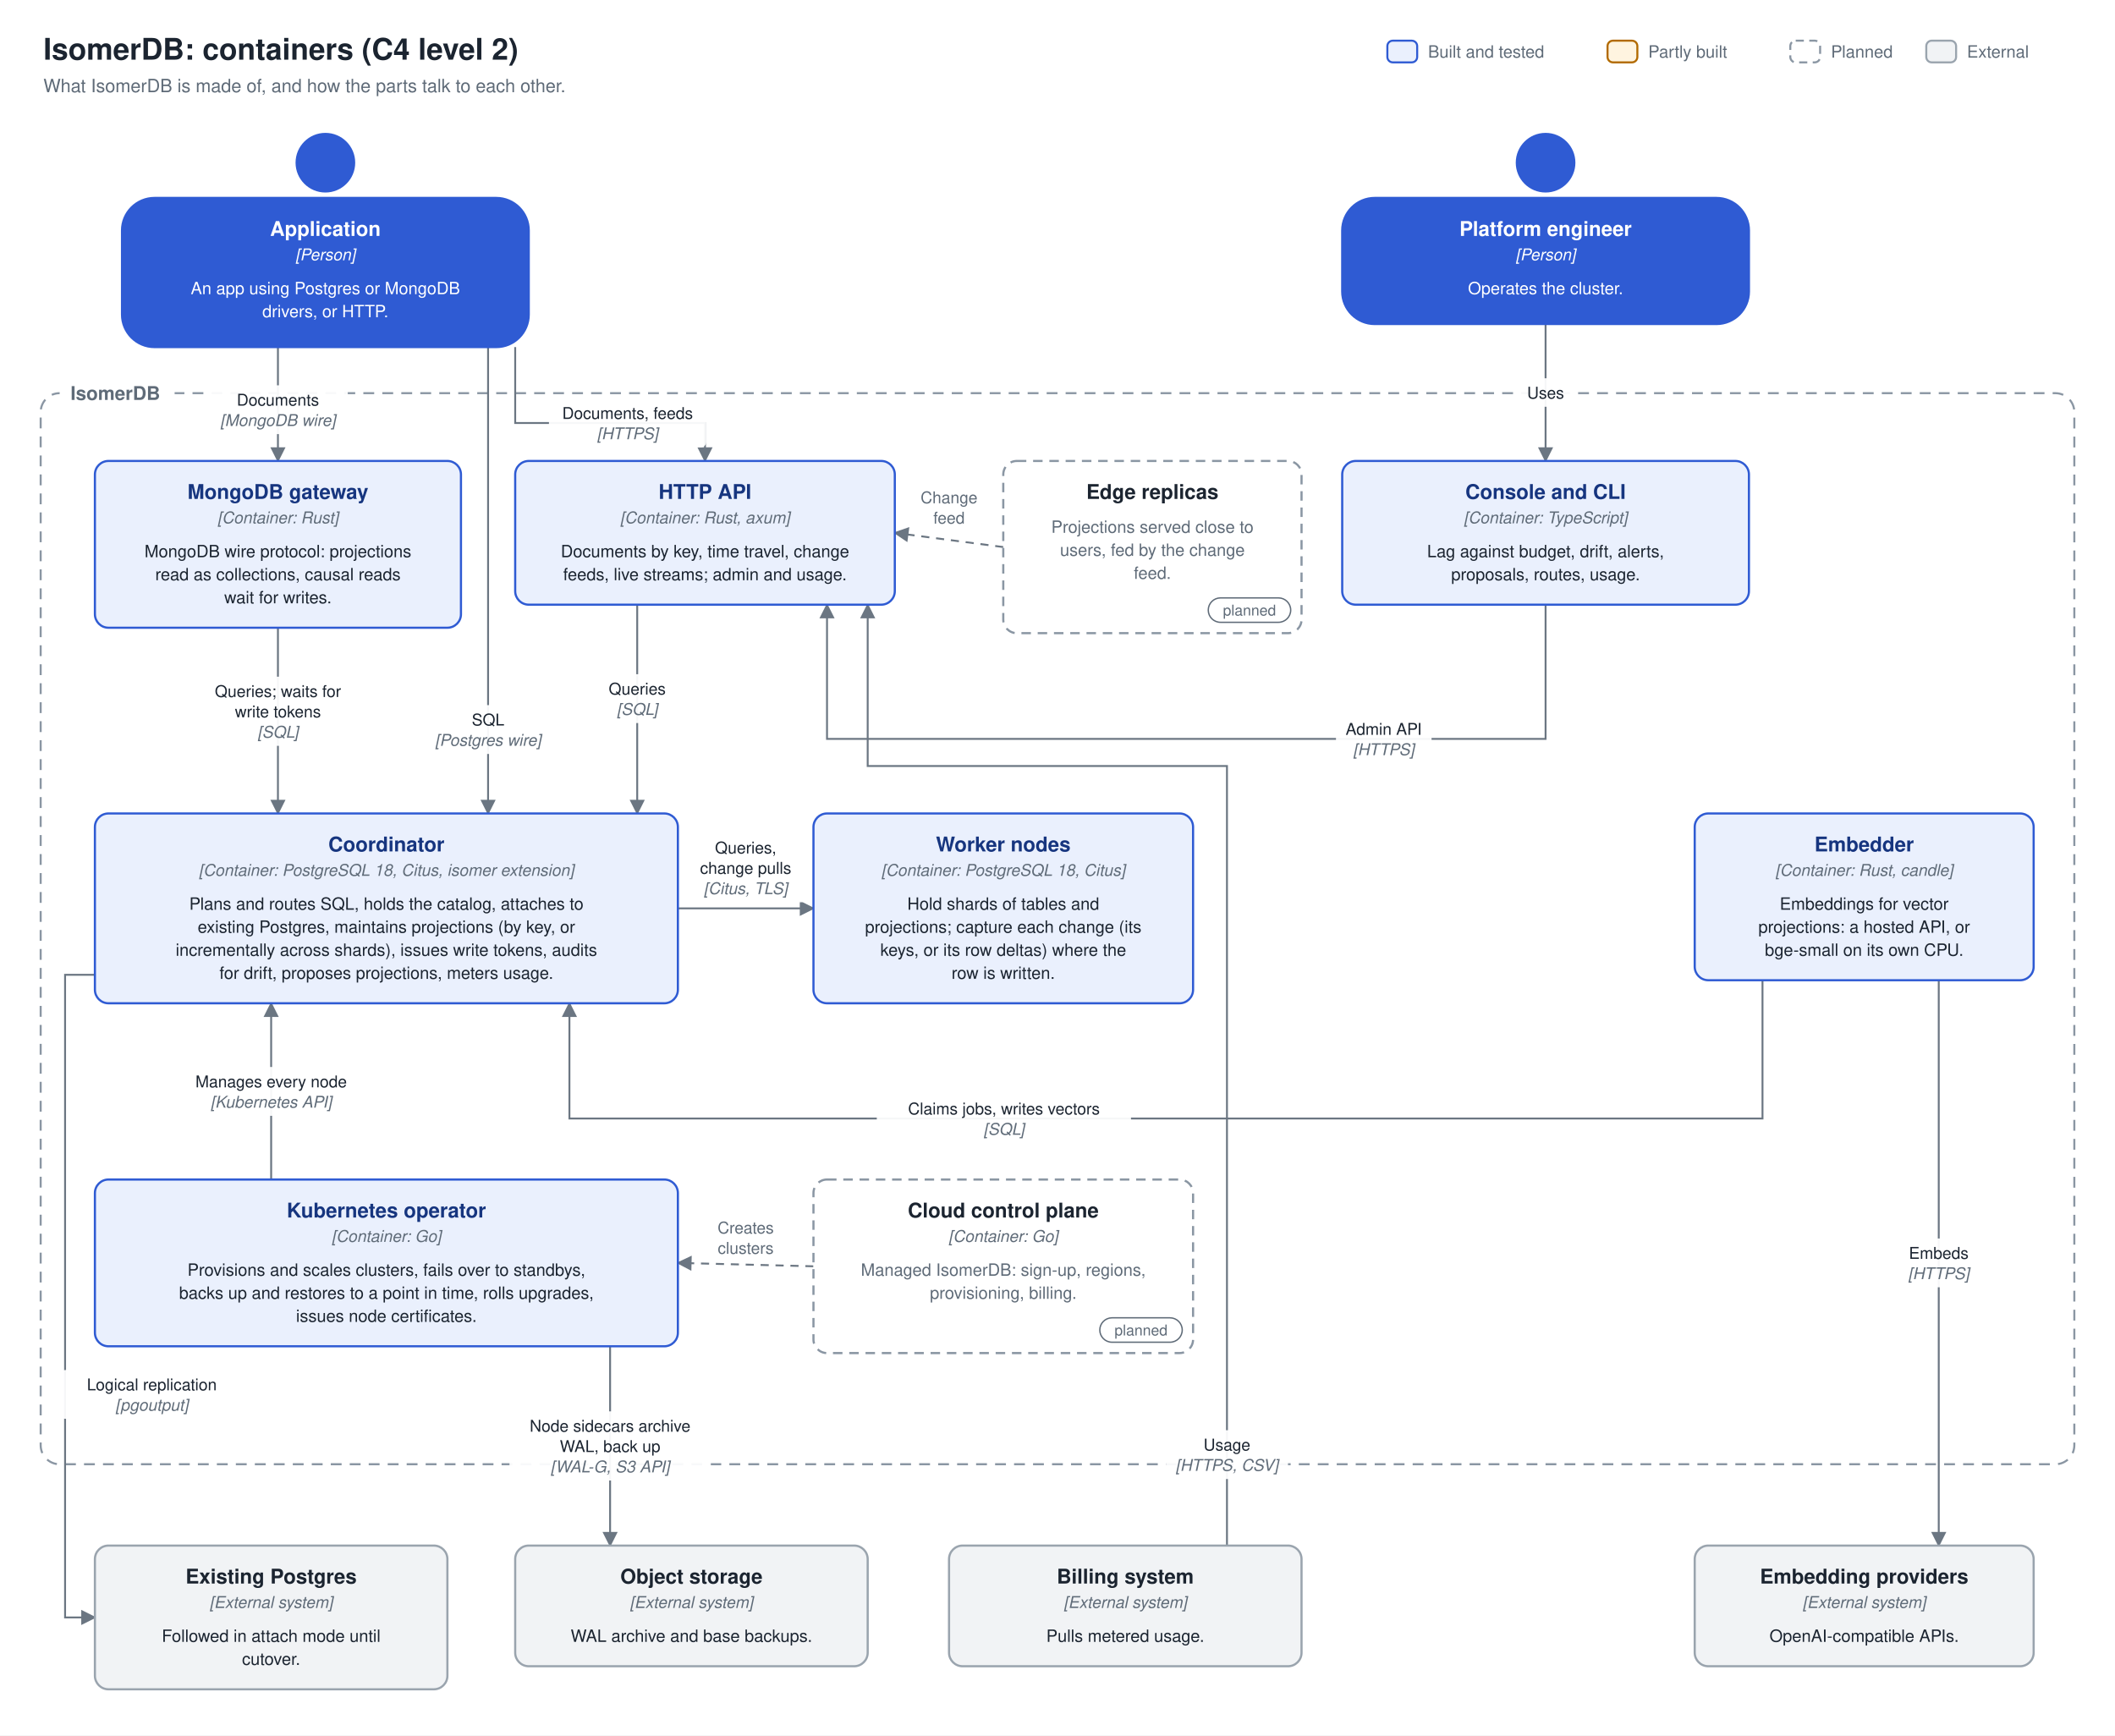
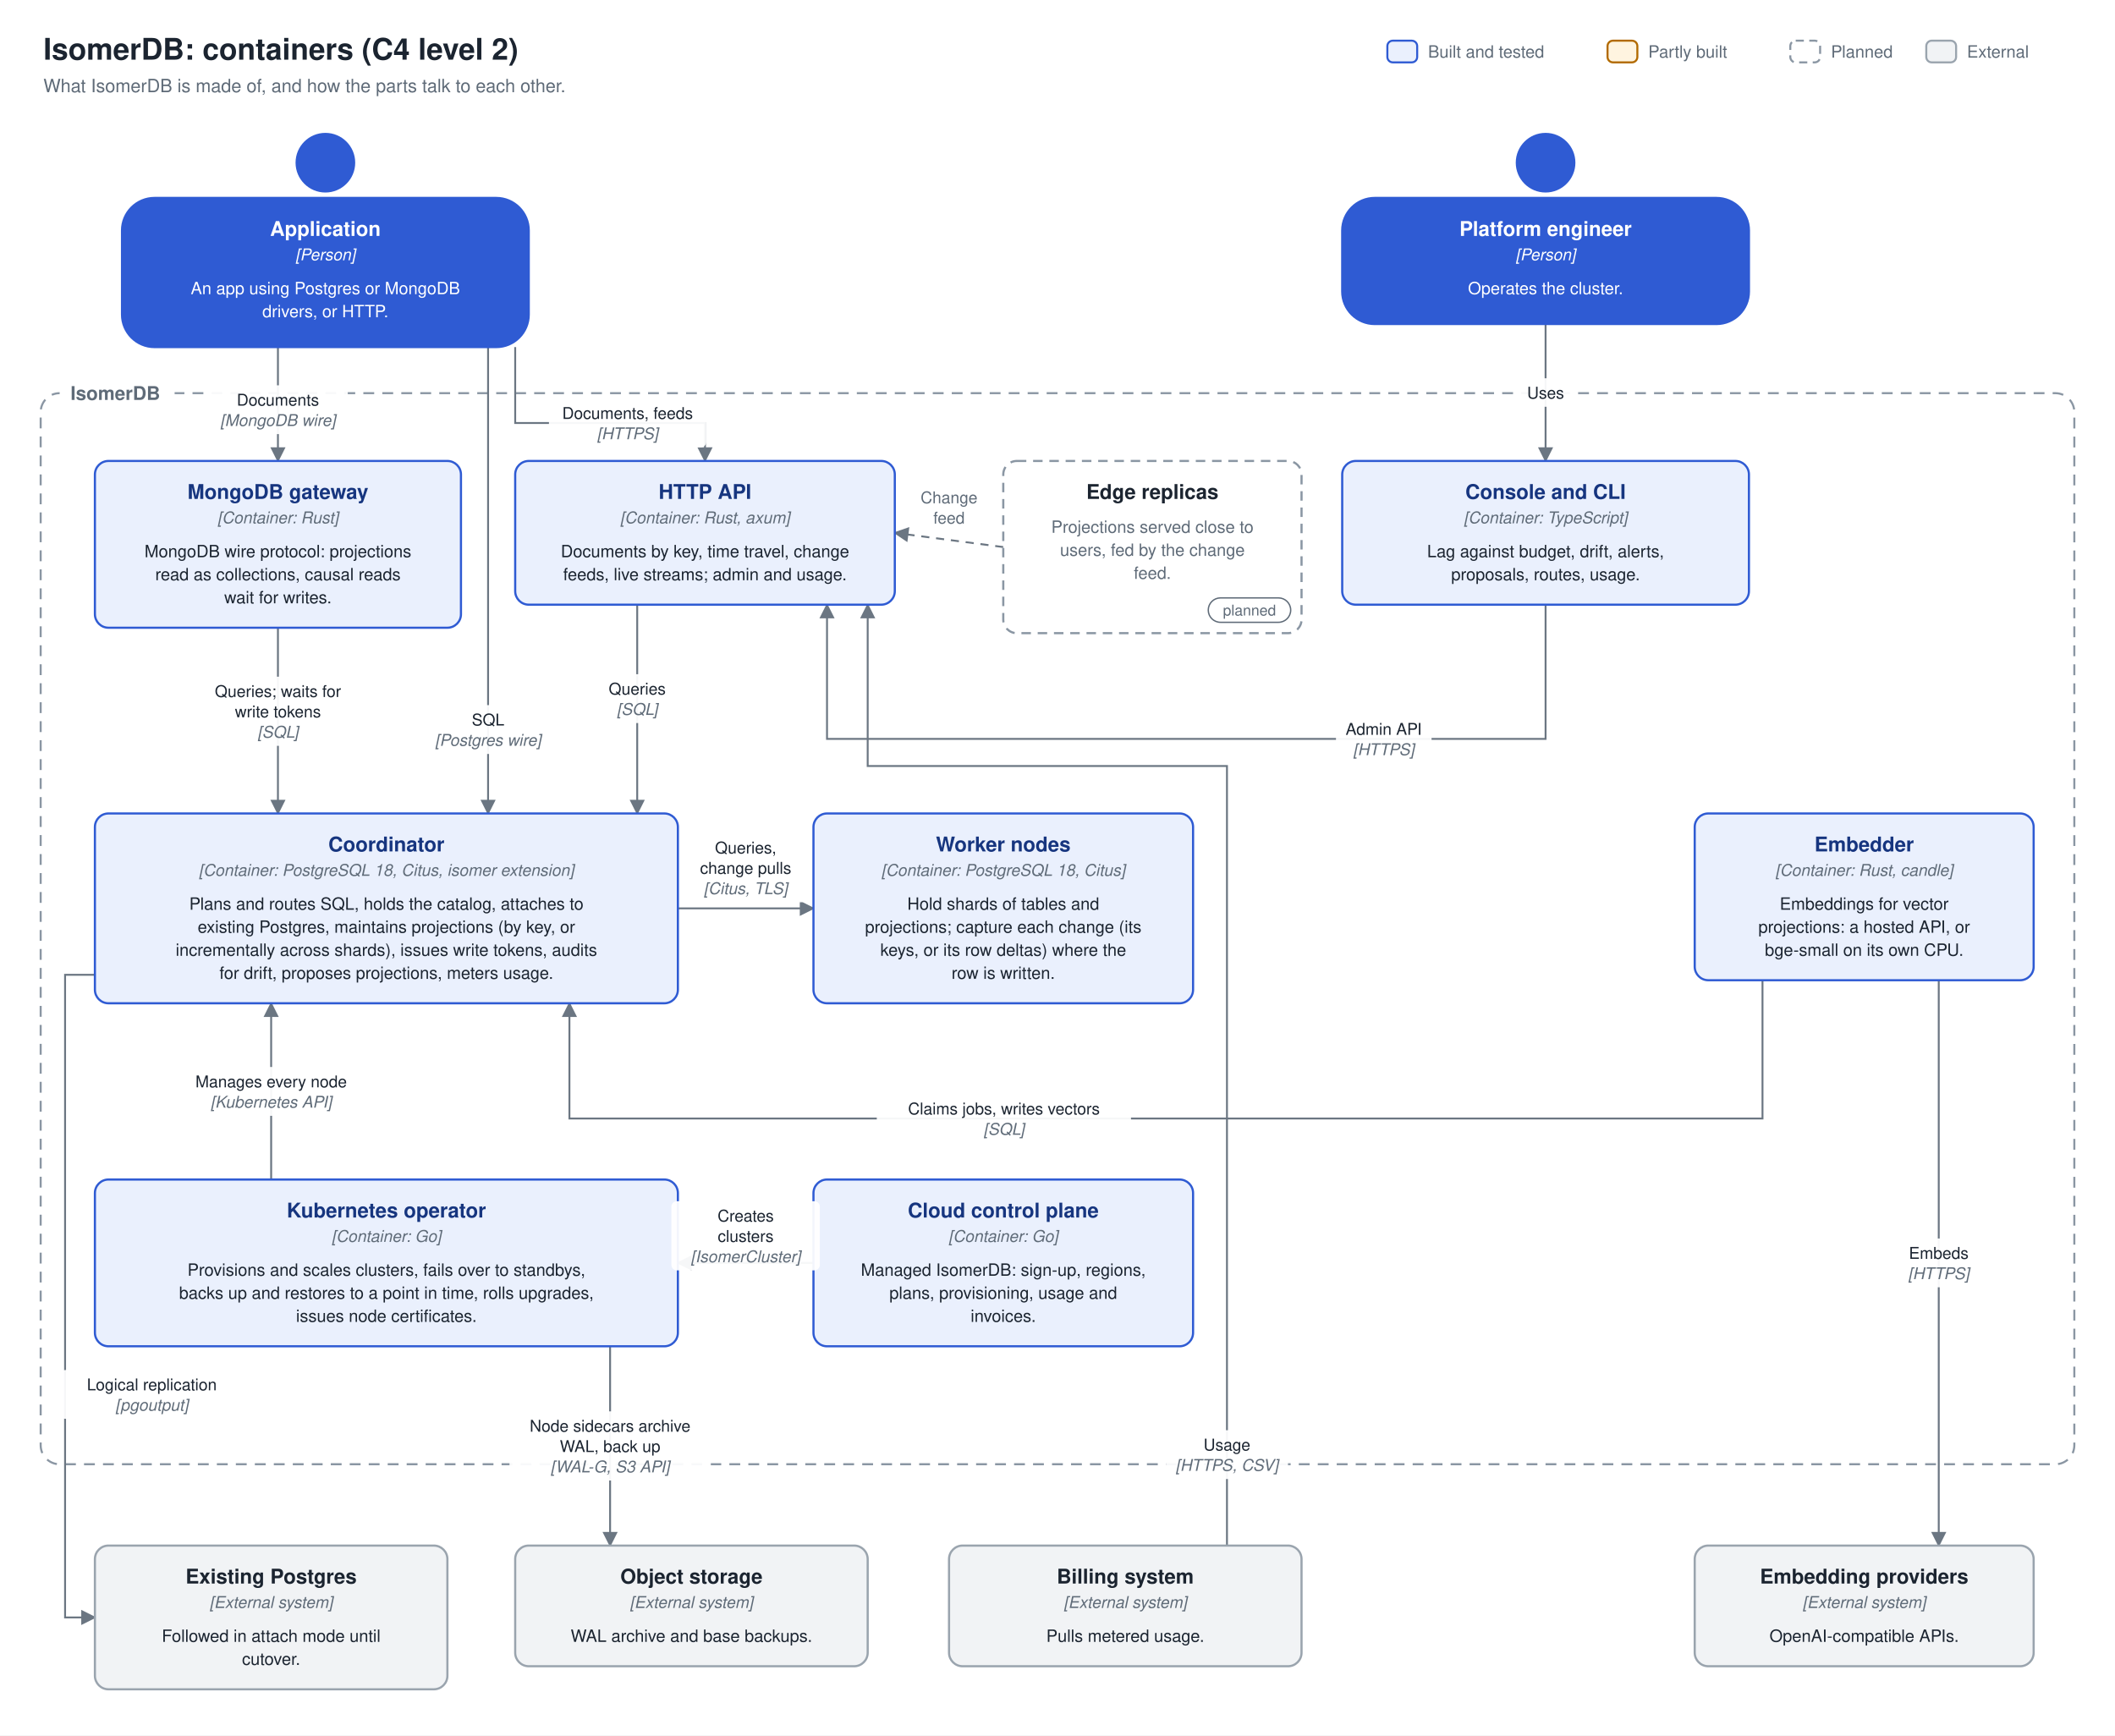
<svg xmlns="http://www.w3.org/2000/svg" width="1560" height="1280" viewBox="0 0 1560 1280" role="img" aria-label="IsomerDB: containers (C4 level 2)">
  <defs>
    <marker id="arrow" viewBox="0 0 10 10" refX="9" refY="5" markerWidth="8" markerHeight="8" orient="auto-start-reverse">
      <path d="M0,0 L10,5 L0,10 z" fill="#6b7682" />
    </marker>
  </defs>
  <rect width="100%" height="100%" fill="#ffffff" />
  <text x="32" y="44" font-family="-apple-system, BlinkMacSystemFont, 'Segoe UI', Helvetica, Arial, sans-serif" font-size="22" font-weight="650" fill="#1b2430">IsomerDB: containers (C4 level 2)</text>
  <text x="32" y="68" font-family="-apple-system, BlinkMacSystemFont, 'Segoe UI', Helvetica, Arial, sans-serif" font-size="13.5" fill="#5f6b78">What IsomerDB is made of, and how the parts talk to each other.</text>
  <rect x="30" y="290" width="1500" height="790" rx="14" fill="none" stroke="#8a96a3" stroke-width="1.5" stroke-dasharray="8 6" />
  <path d="M205.0,256.0 L205.0,340.0" fill="none" stroke="#6b7682" stroke-width="1.4" marker-end="url(#arrow)" />
  <path d="M380.0,256.0 L380.0,312.0 L520.0,312.0 L520.0,340.0" fill="none" stroke="#6b7682" stroke-width="1.4" marker-end="url(#arrow)" />
  <path d="M360.0,256.0 L360.0,600.0" fill="none" stroke="#6b7682" stroke-width="1.4" marker-end="url(#arrow)" />
  <path d="M1140.0,239.0 L1140.0,340.0" fill="none" stroke="#6b7682" stroke-width="1.4" marker-end="url(#arrow)" />
  <path d="M205.0,463.0 L205.0,600.0" fill="none" stroke="#6b7682" stroke-width="1.4" marker-end="url(#arrow)" />
  <path d="M470.0,446.0 L470.0,600.0" fill="none" stroke="#6b7682" stroke-width="1.4" marker-end="url(#arrow)" />
  <path d="M1140.0,446.0 L1140.0,545.0 L610.0,545.0 L610.0,446.0" fill="none" stroke="#6b7682" stroke-width="1.4" marker-end="url(#arrow)" />
  <path d="M740.0,403.5 L660.0,393.0" fill="none" stroke="#6b7682" stroke-width="1.4" stroke-dasharray="6 5" marker-end="url(#arrow)" />
  <path d="M500.0,670.0 L600.0,670.0" fill="none" stroke="#6b7682" stroke-width="1.4" marker-end="url(#arrow)" />
  <path d="M1300.0,723.0 L1300.0,825.0 L420.0,825.0 L420.0,740.0" fill="none" stroke="#6b7682" stroke-width="1.4" marker-end="url(#arrow)" />
  <path d="M1430.0,723.0 L1430.0,1140.0" fill="none" stroke="#6b7682" stroke-width="1.4" marker-end="url(#arrow)" />
  <path d="M200.0,870.0 L200.0,740.0" fill="none" stroke="#6b7682" stroke-width="1.4" marker-end="url(#arrow)" />
-   <path d="M600.0,934.0 L500.0,931.5" fill="none" stroke="#6b7682" stroke-width="1.4" stroke-dasharray="6 5" marker-end="url(#arrow)" />
+   <path d="M600.0,931.5 L500.0,931.5" fill="none" stroke="#6b7682" stroke-width="1.4" marker-end="url(#arrow)" />
  <path d="M70.0,719.0 L48.0,719.0 L48.0,1193.0 L70.0,1193.0" fill="none" stroke="#6b7682" stroke-width="1.4" marker-end="url(#arrow)" />
  <path d="M450.0,993.0 L450.0,1140.0" fill="none" stroke="#6b7682" stroke-width="1.4" marker-end="url(#arrow)" />
  <path d="M905.0,1140.0 L905.0,565.0 L640.0,565.0 L640.0,446.0" fill="none" stroke="#6b7682" stroke-width="1.4" marker-end="url(#arrow)" />
  <rect x="44" y="279" width="84.8" height="22" fill="#ffffff" />
  <text x="52" y="295" font-family="-apple-system, BlinkMacSystemFont, 'Segoe UI', Helvetica, Arial, sans-serif" font-size="14" font-weight="650" fill="#5f6b78">IsomerDB</text>
  <circle cx="240.0" cy="120" r="22" fill="#2f5bd3" />
  <rect x="90" y="146" width="300" height="110" rx="24" fill="#2f5bd3" stroke="#2f5bd3" stroke-width="1.6" />
  <text x="240.0" y="174" text-anchor="middle" font-family="-apple-system, BlinkMacSystemFont, 'Segoe UI', Helvetica, Arial, sans-serif" font-size="15" font-weight="650" fill="#ffffff">Application</text>
  <text x="240.0" y="192" text-anchor="middle" font-family="-apple-system, BlinkMacSystemFont, 'Segoe UI', Helvetica, Arial, sans-serif" font-size="12" font-style="italic" fill="#ffffff">[Person]</text>
  <text x="240.0" y="217" text-anchor="middle" font-family="-apple-system, BlinkMacSystemFont, 'Segoe UI', Helvetica, Arial, sans-serif" font-size="12.5" fill="#ffffff">An app using Postgres or MongoDB</text>
  <text x="240.0" y="234" text-anchor="middle" font-family="-apple-system, BlinkMacSystemFont, 'Segoe UI', Helvetica, Arial, sans-serif" font-size="12.5" fill="#ffffff">drivers, or HTTP.</text>
  <circle cx="1140.0" cy="120" r="22" fill="#2f5bd3" />
  <rect x="990" y="146" width="300" height="93" rx="24" fill="#2f5bd3" stroke="#2f5bd3" stroke-width="1.6" />
  <text x="1140.0" y="174" text-anchor="middle" font-family="-apple-system, BlinkMacSystemFont, 'Segoe UI', Helvetica, Arial, sans-serif" font-size="15" font-weight="650" fill="#ffffff">Platform engineer</text>
  <text x="1140.0" y="192" text-anchor="middle" font-family="-apple-system, BlinkMacSystemFont, 'Segoe UI', Helvetica, Arial, sans-serif" font-size="12" font-style="italic" fill="#ffffff">[Person]</text>
  <text x="1140.0" y="217" text-anchor="middle" font-family="-apple-system, BlinkMacSystemFont, 'Segoe UI', Helvetica, Arial, sans-serif" font-size="12.5" fill="#ffffff">Operates the cluster.</text>
  <rect x="70" y="340" width="270" height="123" rx="10" fill="#eaf0fd" stroke="#2f5bd3" stroke-width="1.6" />
  <text x="205.0" y="368" text-anchor="middle" font-family="-apple-system, BlinkMacSystemFont, 'Segoe UI', Helvetica, Arial, sans-serif" font-size="15" font-weight="650" fill="#16357f">MongoDB gateway</text>
  <text x="205.0" y="386" text-anchor="middle" font-family="-apple-system, BlinkMacSystemFont, 'Segoe UI', Helvetica, Arial, sans-serif" font-size="12" font-style="italic" fill="#5f6b78">[Container: Rust]</text>
  <text x="205.0" y="411" text-anchor="middle" font-family="-apple-system, BlinkMacSystemFont, 'Segoe UI', Helvetica, Arial, sans-serif" font-size="12.5" fill="#1b2430">MongoDB wire protocol: projections</text>
  <text x="205.0" y="428" text-anchor="middle" font-family="-apple-system, BlinkMacSystemFont, 'Segoe UI', Helvetica, Arial, sans-serif" font-size="12.5" fill="#1b2430">read as collections, causal reads</text>
  <text x="205.0" y="445" text-anchor="middle" font-family="-apple-system, BlinkMacSystemFont, 'Segoe UI', Helvetica, Arial, sans-serif" font-size="12.5" fill="#1b2430">wait for writes.</text>
  <rect x="380" y="340" width="280" height="106" rx="10" fill="#eaf0fd" stroke="#2f5bd3" stroke-width="1.6" />
  <text x="520.0" y="368" text-anchor="middle" font-family="-apple-system, BlinkMacSystemFont, 'Segoe UI', Helvetica, Arial, sans-serif" font-size="15" font-weight="650" fill="#16357f">HTTP API</text>
  <text x="520.0" y="386" text-anchor="middle" font-family="-apple-system, BlinkMacSystemFont, 'Segoe UI', Helvetica, Arial, sans-serif" font-size="12" font-style="italic" fill="#5f6b78">[Container: Rust, axum]</text>
  <text x="520.0" y="411" text-anchor="middle" font-family="-apple-system, BlinkMacSystemFont, 'Segoe UI', Helvetica, Arial, sans-serif" font-size="12.5" fill="#1b2430">Documents by key, time travel, change</text>
  <text x="520.0" y="428" text-anchor="middle" font-family="-apple-system, BlinkMacSystemFont, 'Segoe UI', Helvetica, Arial, sans-serif" font-size="12.5" fill="#1b2430">feeds, live streams; admin and usage.</text>
  <rect x="740" y="340" width="220" height="127" rx="10" fill="#ffffff" stroke="#8a96a3" stroke-width="1.6" stroke-dasharray="7 5" />
  <text x="850.0" y="368" text-anchor="middle" font-family="-apple-system, BlinkMacSystemFont, 'Segoe UI', Helvetica, Arial, sans-serif" font-size="15" font-weight="650" fill="#1b2430">Edge replicas</text>
  <text x="850.0" y="393" text-anchor="middle" font-family="-apple-system, BlinkMacSystemFont, 'Segoe UI', Helvetica, Arial, sans-serif" font-size="12.5" fill="#5f6b78">Projections served close to</text>
  <text x="850.0" y="410" text-anchor="middle" font-family="-apple-system, BlinkMacSystemFont, 'Segoe UI', Helvetica, Arial, sans-serif" font-size="12.5" fill="#5f6b78">users, fed by the change</text>
  <text x="850.0" y="427" text-anchor="middle" font-family="-apple-system, BlinkMacSystemFont, 'Segoe UI', Helvetica, Arial, sans-serif" font-size="12.5" fill="#5f6b78">feed.</text>
  <rect x="891.2" y="441" width="60.8" height="18" rx="9" fill="#ffffff" stroke="#5f6b78" stroke-width="1" />
  <text x="921.6" y="454" text-anchor="middle" font-family="-apple-system, BlinkMacSystemFont, 'Segoe UI', Helvetica, Arial, sans-serif" font-size="11" fill="#5f6b78">planned</text>
  <rect x="990" y="340" width="300" height="106" rx="10" fill="#eaf0fd" stroke="#2f5bd3" stroke-width="1.6" />
  <text x="1140.0" y="368" text-anchor="middle" font-family="-apple-system, BlinkMacSystemFont, 'Segoe UI', Helvetica, Arial, sans-serif" font-size="15" font-weight="650" fill="#16357f">Console and CLI</text>
  <text x="1140.0" y="386" text-anchor="middle" font-family="-apple-system, BlinkMacSystemFont, 'Segoe UI', Helvetica, Arial, sans-serif" font-size="12" font-style="italic" fill="#5f6b78">[Container: TypeScript]</text>
  <text x="1140.0" y="411" text-anchor="middle" font-family="-apple-system, BlinkMacSystemFont, 'Segoe UI', Helvetica, Arial, sans-serif" font-size="12.5" fill="#1b2430">Lag against budget, drift, alerts,</text>
  <text x="1140.0" y="428" text-anchor="middle" font-family="-apple-system, BlinkMacSystemFont, 'Segoe UI', Helvetica, Arial, sans-serif" font-size="12.5" fill="#1b2430">proposals, routes, usage.</text>
  <rect x="70" y="600" width="430" height="140" rx="10" fill="#eaf0fd" stroke="#2f5bd3" stroke-width="1.6" />
  <text x="285.0" y="628" text-anchor="middle" font-family="-apple-system, BlinkMacSystemFont, 'Segoe UI', Helvetica, Arial, sans-serif" font-size="15" font-weight="650" fill="#16357f">Coordinator</text>
  <text x="285.0" y="646" text-anchor="middle" font-family="-apple-system, BlinkMacSystemFont, 'Segoe UI', Helvetica, Arial, sans-serif" font-size="12" font-style="italic" fill="#5f6b78">[Container: PostgreSQL 18, Citus, isomer extension]</text>
  <text x="285.0" y="671" text-anchor="middle" font-family="-apple-system, BlinkMacSystemFont, 'Segoe UI', Helvetica, Arial, sans-serif" font-size="12.5" fill="#1b2430">Plans and routes SQL, holds the catalog, attaches to</text>
  <text x="285.0" y="688" text-anchor="middle" font-family="-apple-system, BlinkMacSystemFont, 'Segoe UI', Helvetica, Arial, sans-serif" font-size="12.5" fill="#1b2430">existing Postgres, maintains projections (by key, or</text>
  <text x="285.0" y="705" text-anchor="middle" font-family="-apple-system, BlinkMacSystemFont, 'Segoe UI', Helvetica, Arial, sans-serif" font-size="12.5" fill="#1b2430">incrementally across shards), issues write tokens, audits</text>
  <text x="285.0" y="722" text-anchor="middle" font-family="-apple-system, BlinkMacSystemFont, 'Segoe UI', Helvetica, Arial, sans-serif" font-size="12.5" fill="#1b2430">for drift, proposes projections, meters usage.</text>
  <rect x="600" y="600" width="280" height="140" rx="10" fill="#eaf0fd" stroke="#2f5bd3" stroke-width="1.6" />
  <text x="740.0" y="628" text-anchor="middle" font-family="-apple-system, BlinkMacSystemFont, 'Segoe UI', Helvetica, Arial, sans-serif" font-size="15" font-weight="650" fill="#16357f">Worker nodes</text>
  <text x="740.0" y="646" text-anchor="middle" font-family="-apple-system, BlinkMacSystemFont, 'Segoe UI', Helvetica, Arial, sans-serif" font-size="12" font-style="italic" fill="#5f6b78">[Container: PostgreSQL 18, Citus]</text>
  <text x="740.0" y="671" text-anchor="middle" font-family="-apple-system, BlinkMacSystemFont, 'Segoe UI', Helvetica, Arial, sans-serif" font-size="12.5" fill="#1b2430">Hold shards of tables and</text>
  <text x="740.0" y="688" text-anchor="middle" font-family="-apple-system, BlinkMacSystemFont, 'Segoe UI', Helvetica, Arial, sans-serif" font-size="12.5" fill="#1b2430">projections; capture each change (its</text>
  <text x="740.0" y="705" text-anchor="middle" font-family="-apple-system, BlinkMacSystemFont, 'Segoe UI', Helvetica, Arial, sans-serif" font-size="12.5" fill="#1b2430">keys, or its row deltas) where the</text>
  <text x="740.0" y="722" text-anchor="middle" font-family="-apple-system, BlinkMacSystemFont, 'Segoe UI', Helvetica, Arial, sans-serif" font-size="12.5" fill="#1b2430">row is written.</text>
  <rect x="1250" y="600" width="250" height="123" rx="10" fill="#eaf0fd" stroke="#2f5bd3" stroke-width="1.6" />
  <text x="1375.0" y="628" text-anchor="middle" font-family="-apple-system, BlinkMacSystemFont, 'Segoe UI', Helvetica, Arial, sans-serif" font-size="15" font-weight="650" fill="#16357f">Embedder</text>
  <text x="1375.0" y="646" text-anchor="middle" font-family="-apple-system, BlinkMacSystemFont, 'Segoe UI', Helvetica, Arial, sans-serif" font-size="12" font-style="italic" fill="#5f6b78">[Container: Rust, candle]</text>
  <text x="1375.0" y="671" text-anchor="middle" font-family="-apple-system, BlinkMacSystemFont, 'Segoe UI', Helvetica, Arial, sans-serif" font-size="12.5" fill="#1b2430">Embeddings for vector</text>
  <text x="1375.0" y="688" text-anchor="middle" font-family="-apple-system, BlinkMacSystemFont, 'Segoe UI', Helvetica, Arial, sans-serif" font-size="12.5" fill="#1b2430">projections: a hosted API, or</text>
  <text x="1375.0" y="705" text-anchor="middle" font-family="-apple-system, BlinkMacSystemFont, 'Segoe UI', Helvetica, Arial, sans-serif" font-size="12.5" fill="#1b2430">bge-small on its own CPU.</text>
  <rect x="70" y="870" width="430" height="123" rx="10" fill="#eaf0fd" stroke="#2f5bd3" stroke-width="1.6" />
  <text x="285.0" y="898" text-anchor="middle" font-family="-apple-system, BlinkMacSystemFont, 'Segoe UI', Helvetica, Arial, sans-serif" font-size="15" font-weight="650" fill="#16357f">Kubernetes operator</text>
  <text x="285.0" y="916" text-anchor="middle" font-family="-apple-system, BlinkMacSystemFont, 'Segoe UI', Helvetica, Arial, sans-serif" font-size="12" font-style="italic" fill="#5f6b78">[Container: Go]</text>
  <text x="285.0" y="941" text-anchor="middle" font-family="-apple-system, BlinkMacSystemFont, 'Segoe UI', Helvetica, Arial, sans-serif" font-size="12.5" fill="#1b2430">Provisions and scales clusters, fails over to standbys,</text>
  <text x="285.0" y="958" text-anchor="middle" font-family="-apple-system, BlinkMacSystemFont, 'Segoe UI', Helvetica, Arial, sans-serif" font-size="12.5" fill="#1b2430">backs up and restores to a point in time, rolls upgrades,</text>
  <text x="285.0" y="975" text-anchor="middle" font-family="-apple-system, BlinkMacSystemFont, 'Segoe UI', Helvetica, Arial, sans-serif" font-size="12.5" fill="#1b2430">issues node certificates.</text>
-   <rect x="600" y="870" width="280" height="128" rx="10" fill="#ffffff" stroke="#8a96a3" stroke-width="1.6" stroke-dasharray="7 5" />
-   <text x="740.0" y="898" text-anchor="middle" font-family="-apple-system, BlinkMacSystemFont, 'Segoe UI', Helvetica, Arial, sans-serif" font-size="15" font-weight="650" fill="#1b2430">Cloud control plane</text>
+   <rect x="600" y="870" width="280" height="123" rx="10" fill="#eaf0fd" stroke="#2f5bd3" stroke-width="1.6" />
+   <text x="740.0" y="898" text-anchor="middle" font-family="-apple-system, BlinkMacSystemFont, 'Segoe UI', Helvetica, Arial, sans-serif" font-size="15" font-weight="650" fill="#16357f">Cloud control plane</text>
  <text x="740.0" y="916" text-anchor="middle" font-family="-apple-system, BlinkMacSystemFont, 'Segoe UI', Helvetica, Arial, sans-serif" font-size="12" font-style="italic" fill="#5f6b78">[Container: Go]</text>
-   <text x="740.0" y="941" text-anchor="middle" font-family="-apple-system, BlinkMacSystemFont, 'Segoe UI', Helvetica, Arial, sans-serif" font-size="12.5" fill="#5f6b78">Managed IsomerDB: sign-up, regions,</text>
-   <text x="740.0" y="958" text-anchor="middle" font-family="-apple-system, BlinkMacSystemFont, 'Segoe UI', Helvetica, Arial, sans-serif" font-size="12.5" fill="#5f6b78">provisioning, billing.</text>
-   <rect x="811.2" y="972" width="60.8" height="18" rx="9" fill="#ffffff" stroke="#5f6b78" stroke-width="1" />
-   <text x="841.6" y="985" text-anchor="middle" font-family="-apple-system, BlinkMacSystemFont, 'Segoe UI', Helvetica, Arial, sans-serif" font-size="11" fill="#5f6b78">planned</text>
+   <text x="740.0" y="941" text-anchor="middle" font-family="-apple-system, BlinkMacSystemFont, 'Segoe UI', Helvetica, Arial, sans-serif" font-size="12.5" fill="#1b2430">Managed IsomerDB: sign-up, regions,</text>
+   <text x="740.0" y="958" text-anchor="middle" font-family="-apple-system, BlinkMacSystemFont, 'Segoe UI', Helvetica, Arial, sans-serif" font-size="12.5" fill="#1b2430">plans, provisioning, usage and</text>
+   <text x="740.0" y="975" text-anchor="middle" font-family="-apple-system, BlinkMacSystemFont, 'Segoe UI', Helvetica, Arial, sans-serif" font-size="12.5" fill="#1b2430">invoices.</text>
  <rect x="70" y="1140" width="260" height="106" rx="10" fill="#f1f3f5" stroke="#9aa4ae" stroke-width="1.6" />
  <text x="200.0" y="1168" text-anchor="middle" font-family="-apple-system, BlinkMacSystemFont, 'Segoe UI', Helvetica, Arial, sans-serif" font-size="15" font-weight="650" fill="#1b2430">Existing Postgres</text>
  <text x="200.0" y="1186" text-anchor="middle" font-family="-apple-system, BlinkMacSystemFont, 'Segoe UI', Helvetica, Arial, sans-serif" font-size="12" font-style="italic" fill="#5f6b78">[External system]</text>
  <text x="200.0" y="1211" text-anchor="middle" font-family="-apple-system, BlinkMacSystemFont, 'Segoe UI', Helvetica, Arial, sans-serif" font-size="12.5" fill="#1b2430">Followed in attach mode until</text>
  <text x="200.0" y="1228" text-anchor="middle" font-family="-apple-system, BlinkMacSystemFont, 'Segoe UI', Helvetica, Arial, sans-serif" font-size="12.5" fill="#1b2430">cutover.</text>
  <rect x="380" y="1140" width="260" height="89" rx="10" fill="#f1f3f5" stroke="#9aa4ae" stroke-width="1.6" />
  <text x="510.0" y="1168" text-anchor="middle" font-family="-apple-system, BlinkMacSystemFont, 'Segoe UI', Helvetica, Arial, sans-serif" font-size="15" font-weight="650" fill="#1b2430">Object storage</text>
  <text x="510.0" y="1186" text-anchor="middle" font-family="-apple-system, BlinkMacSystemFont, 'Segoe UI', Helvetica, Arial, sans-serif" font-size="12" font-style="italic" fill="#5f6b78">[External system]</text>
  <text x="510.0" y="1211" text-anchor="middle" font-family="-apple-system, BlinkMacSystemFont, 'Segoe UI', Helvetica, Arial, sans-serif" font-size="12.5" fill="#1b2430">WAL archive and base backups.</text>
  <rect x="700" y="1140" width="260" height="89" rx="10" fill="#f1f3f5" stroke="#9aa4ae" stroke-width="1.6" />
  <text x="830.0" y="1168" text-anchor="middle" font-family="-apple-system, BlinkMacSystemFont, 'Segoe UI', Helvetica, Arial, sans-serif" font-size="15" font-weight="650" fill="#1b2430">Billing system</text>
  <text x="830.0" y="1186" text-anchor="middle" font-family="-apple-system, BlinkMacSystemFont, 'Segoe UI', Helvetica, Arial, sans-serif" font-size="12" font-style="italic" fill="#5f6b78">[External system]</text>
  <text x="830.0" y="1211" text-anchor="middle" font-family="-apple-system, BlinkMacSystemFont, 'Segoe UI', Helvetica, Arial, sans-serif" font-size="12.5" fill="#1b2430">Pulls metered usage.</text>
  <rect x="1250" y="1140" width="250" height="89" rx="10" fill="#f1f3f5" stroke="#9aa4ae" stroke-width="1.6" />
  <text x="1375.0" y="1168" text-anchor="middle" font-family="-apple-system, BlinkMacSystemFont, 'Segoe UI', Helvetica, Arial, sans-serif" font-size="15" font-weight="650" fill="#1b2430">Embedding providers</text>
  <text x="1375.0" y="1186" text-anchor="middle" font-family="-apple-system, BlinkMacSystemFont, 'Segoe UI', Helvetica, Arial, sans-serif" font-size="12" font-style="italic" fill="#5f6b78">[External system]</text>
  <text x="1375.0" y="1211" text-anchor="middle" font-family="-apple-system, BlinkMacSystemFont, 'Segoe UI', Helvetica, Arial, sans-serif" font-size="12.5" fill="#1b2430">OpenAI-compatible APIs.</text>
  <rect x="153.5" y="284.2" width="103.0" height="36" rx="4" fill="#ffffff" opacity="0.94" />
  <text x="205.0" y="299.2" text-anchor="middle" font-family="-apple-system, BlinkMacSystemFont, 'Segoe UI', Helvetica, Arial, sans-serif" font-size="12" fill="#1b2430">Documents</text>
  <text x="205.0" y="314.2" text-anchor="middle" font-family="-apple-system, BlinkMacSystemFont, 'Segoe UI', Helvetica, Arial, sans-serif" font-size="12" fill="#5f6b78" font-style="italic">[MongoDB wire]</text>
  <rect x="404.9" y="294.0" width="116.0" height="36" rx="4" fill="#ffffff" opacity="0.94" />
  <text x="462.9" y="309.0" text-anchor="middle" font-family="-apple-system, BlinkMacSystemFont, 'Segoe UI', Helvetica, Arial, sans-serif" font-size="12" fill="#1b2430">Documents, feeds</text>
  <text x="462.9" y="324.0" text-anchor="middle" font-family="-apple-system, BlinkMacSystemFont, 'Segoe UI', Helvetica, Arial, sans-serif" font-size="12" fill="#5f6b78" font-style="italic">[HTTPS]</text>
  <rect x="305.2" y="520.1" width="109.5" height="36" rx="4" fill="#ffffff" opacity="0.94" />
  <text x="360.0" y="535.1" text-anchor="middle" font-family="-apple-system, BlinkMacSystemFont, 'Segoe UI', Helvetica, Arial, sans-serif" font-size="12" fill="#1b2430">SQL</text>
  <text x="360.0" y="550.1" text-anchor="middle" font-family="-apple-system, BlinkMacSystemFont, 'Segoe UI', Helvetica, Arial, sans-serif" font-size="12" fill="#5f6b78" font-style="italic">[Postgres wire]</text>
  <rect x="1121.0" y="279.0" width="38.0" height="21" rx="4" fill="#ffffff" opacity="0.94" />
  <text x="1140.0" y="294.0" text-anchor="middle" font-family="-apple-system, BlinkMacSystemFont, 'Segoe UI', Helvetica, Arial, sans-serif" font-size="12" fill="#1b2430">Uses</text>
  <rect x="140.5" y="499.1" width="129.0" height="51" rx="4" fill="#ffffff" opacity="0.94" />
  <text x="205.0" y="514.1" text-anchor="middle" font-family="-apple-system, BlinkMacSystemFont, 'Segoe UI', Helvetica, Arial, sans-serif" font-size="12" fill="#1b2430">Queries; waits for</text>
  <text x="205.0" y="529.1" text-anchor="middle" font-family="-apple-system, BlinkMacSystemFont, 'Segoe UI', Helvetica, Arial, sans-serif" font-size="12" fill="#1b2430">write tokens</text>
  <text x="205.0" y="544.1" text-anchor="middle" font-family="-apple-system, BlinkMacSystemFont, 'Segoe UI', Helvetica, Arial, sans-serif" font-size="12" fill="#5f6b78" font-style="italic">[SQL]</text>
  <rect x="441.2" y="497.3" width="57.5" height="36" rx="4" fill="#ffffff" opacity="0.94" />
  <text x="470.0" y="512.3" text-anchor="middle" font-family="-apple-system, BlinkMacSystemFont, 'Segoe UI', Helvetica, Arial, sans-serif" font-size="12" fill="#1b2430">Queries</text>
  <text x="470.0" y="527.3" text-anchor="middle" font-family="-apple-system, BlinkMacSystemFont, 'Segoe UI', Helvetica, Arial, sans-serif" font-size="12" fill="#5f6b78" font-style="italic">[SQL]</text>
  <rect x="985.4" y="527.0" width="70.5" height="36" rx="4" fill="#ffffff" opacity="0.94" />
  <text x="1020.6" y="542.0" text-anchor="middle" font-family="-apple-system, BlinkMacSystemFont, 'Segoe UI', Helvetica, Arial, sans-serif" font-size="12" fill="#1b2430">Admin API</text>
  <text x="1020.6" y="557.0" text-anchor="middle" font-family="-apple-system, BlinkMacSystemFont, 'Segoe UI', Helvetica, Arial, sans-serif" font-size="12" fill="#5f6b78" font-style="italic">[HTTPS]</text>
  <rect x="674.5" y="356.2" width="51.0" height="36" rx="4" fill="#ffffff" opacity="0.94" />
  <text x="700.0" y="371.2" text-anchor="middle" font-family="-apple-system, BlinkMacSystemFont, 'Segoe UI', Helvetica, Arial, sans-serif" font-size="12" fill="#5f6b78">Change</text>
  <text x="700.0" y="386.2" text-anchor="middle" font-family="-apple-system, BlinkMacSystemFont, 'Segoe UI', Helvetica, Arial, sans-serif" font-size="12" fill="#5f6b78">feed</text>
  <rect x="505.0" y="614.5" width="90.0" height="51" rx="4" fill="#ffffff" opacity="0.94" />
  <text x="550.0" y="629.5" text-anchor="middle" font-family="-apple-system, BlinkMacSystemFont, 'Segoe UI', Helvetica, Arial, sans-serif" font-size="12" fill="#1b2430">Queries,</text>
  <text x="550.0" y="644.5" text-anchor="middle" font-family="-apple-system, BlinkMacSystemFont, 'Segoe UI', Helvetica, Arial, sans-serif" font-size="12" fill="#1b2430">change pulls</text>
  <text x="550.0" y="659.5" text-anchor="middle" font-family="-apple-system, BlinkMacSystemFont, 'Segoe UI', Helvetica, Arial, sans-serif" font-size="12" fill="#5f6b78" font-style="italic">[Citus, TLS]</text>
  <rect x="646.7" y="807.0" width="187.5" height="36" rx="4" fill="#ffffff" opacity="0.94" />
  <text x="740.5" y="822.0" text-anchor="middle" font-family="-apple-system, BlinkMacSystemFont, 'Segoe UI', Helvetica, Arial, sans-serif" font-size="12" fill="#1b2430">Claims jobs, writes vectors</text>
  <text x="740.5" y="837.0" text-anchor="middle" font-family="-apple-system, BlinkMacSystemFont, 'Segoe UI', Helvetica, Arial, sans-serif" font-size="12" fill="#5f6b78" font-style="italic">[SQL]</text>
  <rect x="1401.2" y="913.5" width="57.5" height="36" rx="4" fill="#ffffff" opacity="0.94" />
  <text x="1430.0" y="928.5" text-anchor="middle" font-family="-apple-system, BlinkMacSystemFont, 'Segoe UI', Helvetica, Arial, sans-serif" font-size="12" fill="#1b2430">Embeds</text>
  <text x="1430.0" y="943.5" text-anchor="middle" font-family="-apple-system, BlinkMacSystemFont, 'Segoe UI', Helvetica, Arial, sans-serif" font-size="12" fill="#5f6b78" font-style="italic">[HTTPS]</text>
  <rect x="135.5" y="787.0" width="129.0" height="36" rx="4" fill="#ffffff" opacity="0.94" />
  <text x="200.0" y="802.0" text-anchor="middle" font-family="-apple-system, BlinkMacSystemFont, 'Segoe UI', Helvetica, Arial, sans-serif" font-size="12" fill="#1b2430">Manages every node</text>
  <text x="200.0" y="817.0" text-anchor="middle" font-family="-apple-system, BlinkMacSystemFont, 'Segoe UI', Helvetica, Arial, sans-serif" font-size="12" fill="#5f6b78" font-style="italic">[Kubernetes API]</text>
-   <rect x="518.0" y="894.8" width="64.0" height="36" rx="4" fill="#ffffff" opacity="0.94" />
-   <text x="550.0" y="909.8" text-anchor="middle" font-family="-apple-system, BlinkMacSystemFont, 'Segoe UI', Helvetica, Arial, sans-serif" font-size="12" fill="#5f6b78">Creates</text>
-   <text x="550.0" y="924.8" text-anchor="middle" font-family="-apple-system, BlinkMacSystemFont, 'Segoe UI', Helvetica, Arial, sans-serif" font-size="12" fill="#5f6b78">clusters</text>
+   <rect x="495.2" y="886.0" width="109.5" height="51" rx="4" fill="#ffffff" opacity="0.94" />
+   <text x="550.0" y="901.0" text-anchor="middle" font-family="-apple-system, BlinkMacSystemFont, 'Segoe UI', Helvetica, Arial, sans-serif" font-size="12" fill="#1b2430">Creates</text>
+   <text x="550.0" y="916.0" text-anchor="middle" font-family="-apple-system, BlinkMacSystemFont, 'Segoe UI', Helvetica, Arial, sans-serif" font-size="12" fill="#1b2430">clusters</text>
+   <text x="550.0" y="931.0" text-anchor="middle" font-family="-apple-system, BlinkMacSystemFont, 'Segoe UI', Helvetica, Arial, sans-serif" font-size="12" fill="#5f6b78" font-style="italic">[IsomerCluster]</text>
  <rect x="44.2" y="1010.5" width="135.5" height="36" rx="4" fill="#ffffff" opacity="0.94" />
  <text x="112.0" y="1025.5" text-anchor="middle" font-family="-apple-system, BlinkMacSystemFont, 'Segoe UI', Helvetica, Arial, sans-serif" font-size="12" fill="#1b2430">Logical replication</text>
  <text x="112.0" y="1040.5" text-anchor="middle" font-family="-apple-system, BlinkMacSystemFont, 'Segoe UI', Helvetica, Arial, sans-serif" font-size="12" fill="#5f6b78" font-style="italic">[pgoutput]</text>
  <rect x="375.8" y="1041.0" width="148.5" height="51" rx="4" fill="#ffffff" opacity="0.94" />
  <text x="450.0" y="1056.0" text-anchor="middle" font-family="-apple-system, BlinkMacSystemFont, 'Segoe UI', Helvetica, Arial, sans-serif" font-size="12" fill="#1b2430">Node sidecars archive</text>
  <text x="450.0" y="1071.0" text-anchor="middle" font-family="-apple-system, BlinkMacSystemFont, 'Segoe UI', Helvetica, Arial, sans-serif" font-size="12" fill="#1b2430">WAL, back up</text>
  <text x="450.0" y="1086.0" text-anchor="middle" font-family="-apple-system, BlinkMacSystemFont, 'Segoe UI', Helvetica, Arial, sans-serif" font-size="12" fill="#5f6b78" font-style="italic">[WAL-G, S3 API]</text>
  <rect x="860.0" y="1054.9" width="90.0" height="36" rx="4" fill="#ffffff" opacity="0.94" />
  <text x="905.0" y="1069.9" text-anchor="middle" font-family="-apple-system, BlinkMacSystemFont, 'Segoe UI', Helvetica, Arial, sans-serif" font-size="12" fill="#1b2430">Usage</text>
  <text x="905.0" y="1084.9" text-anchor="middle" font-family="-apple-system, BlinkMacSystemFont, 'Segoe UI', Helvetica, Arial, sans-serif" font-size="12" fill="#5f6b78" font-style="italic">[HTTPS, CSV]</text>
  <rect x="1023.3" y="30" width="22" height="16" rx="4" fill="#eaf0fd" stroke="#2f5bd3" stroke-width="1.5" />
  <text x="1053.3" y="42.5" font-family="-apple-system, BlinkMacSystemFont, 'Segoe UI', Helvetica, Arial, sans-serif" font-size="12.5" fill="#5f6b78">Built and tested</text>
  <rect x="1185.7" y="30" width="22" height="16" rx="4" fill="#fff4e0" stroke="#b26a00" stroke-width="1.5" />
  <text x="1215.7" y="42.5" font-family="-apple-system, BlinkMacSystemFont, 'Segoe UI', Helvetica, Arial, sans-serif" font-size="12.5" fill="#5f6b78">Partly built</text>
  <rect x="1320.5" y="30" width="22" height="16" rx="4" fill="#ffffff" stroke="#8a96a3" stroke-width="1.5" stroke-dasharray="6 4" />
  <text x="1350.5" y="42.5" font-family="-apple-system, BlinkMacSystemFont, 'Segoe UI', Helvetica, Arial, sans-serif" font-size="12.5" fill="#5f6b78">Planned</text>
  <rect x="1420.8" y="30" width="22" height="16" rx="4" fill="#f1f3f5" stroke="#9aa4ae" stroke-width="1.5" />
  <text x="1450.8" y="42.5" font-family="-apple-system, BlinkMacSystemFont, 'Segoe UI', Helvetica, Arial, sans-serif" font-size="12.5" fill="#5f6b78">External</text>
</svg>
